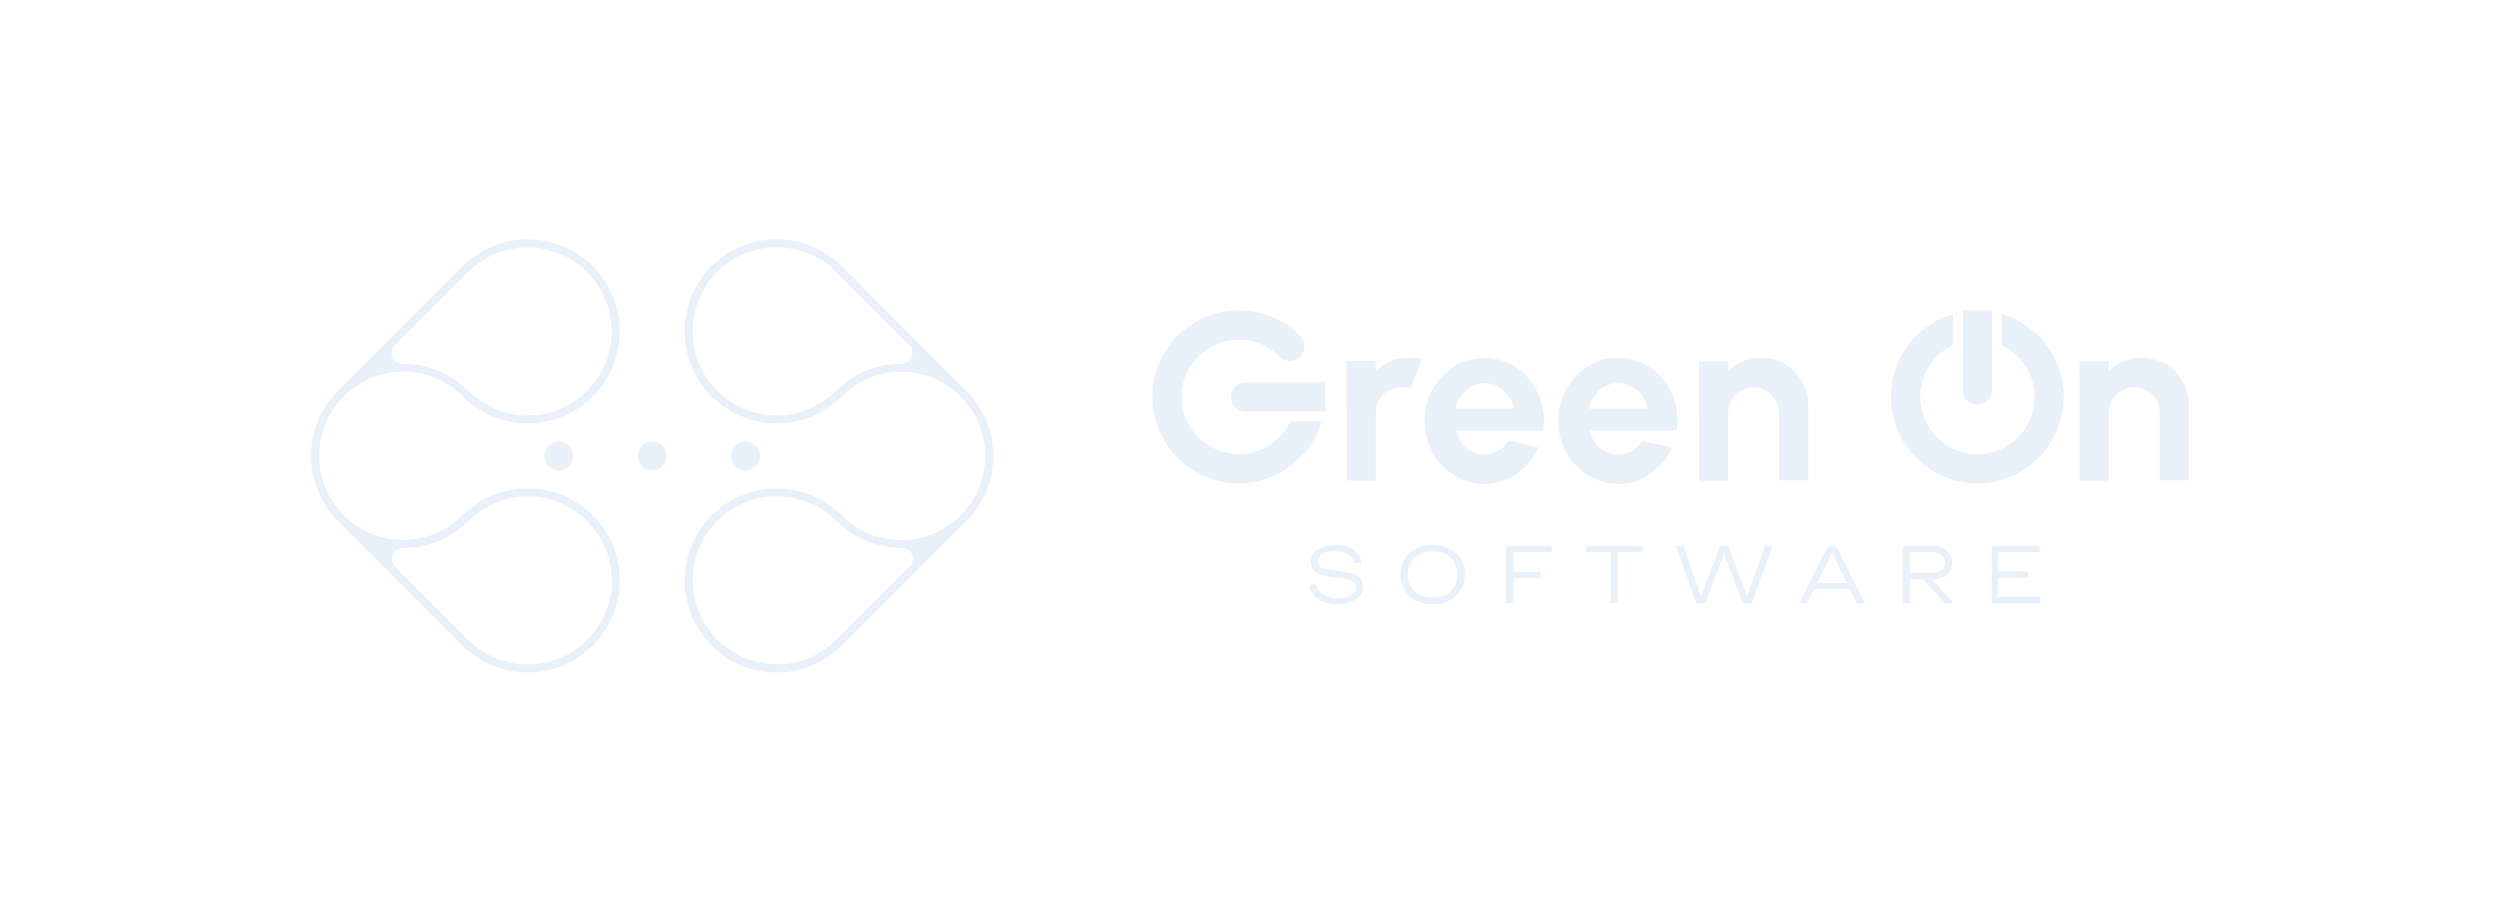
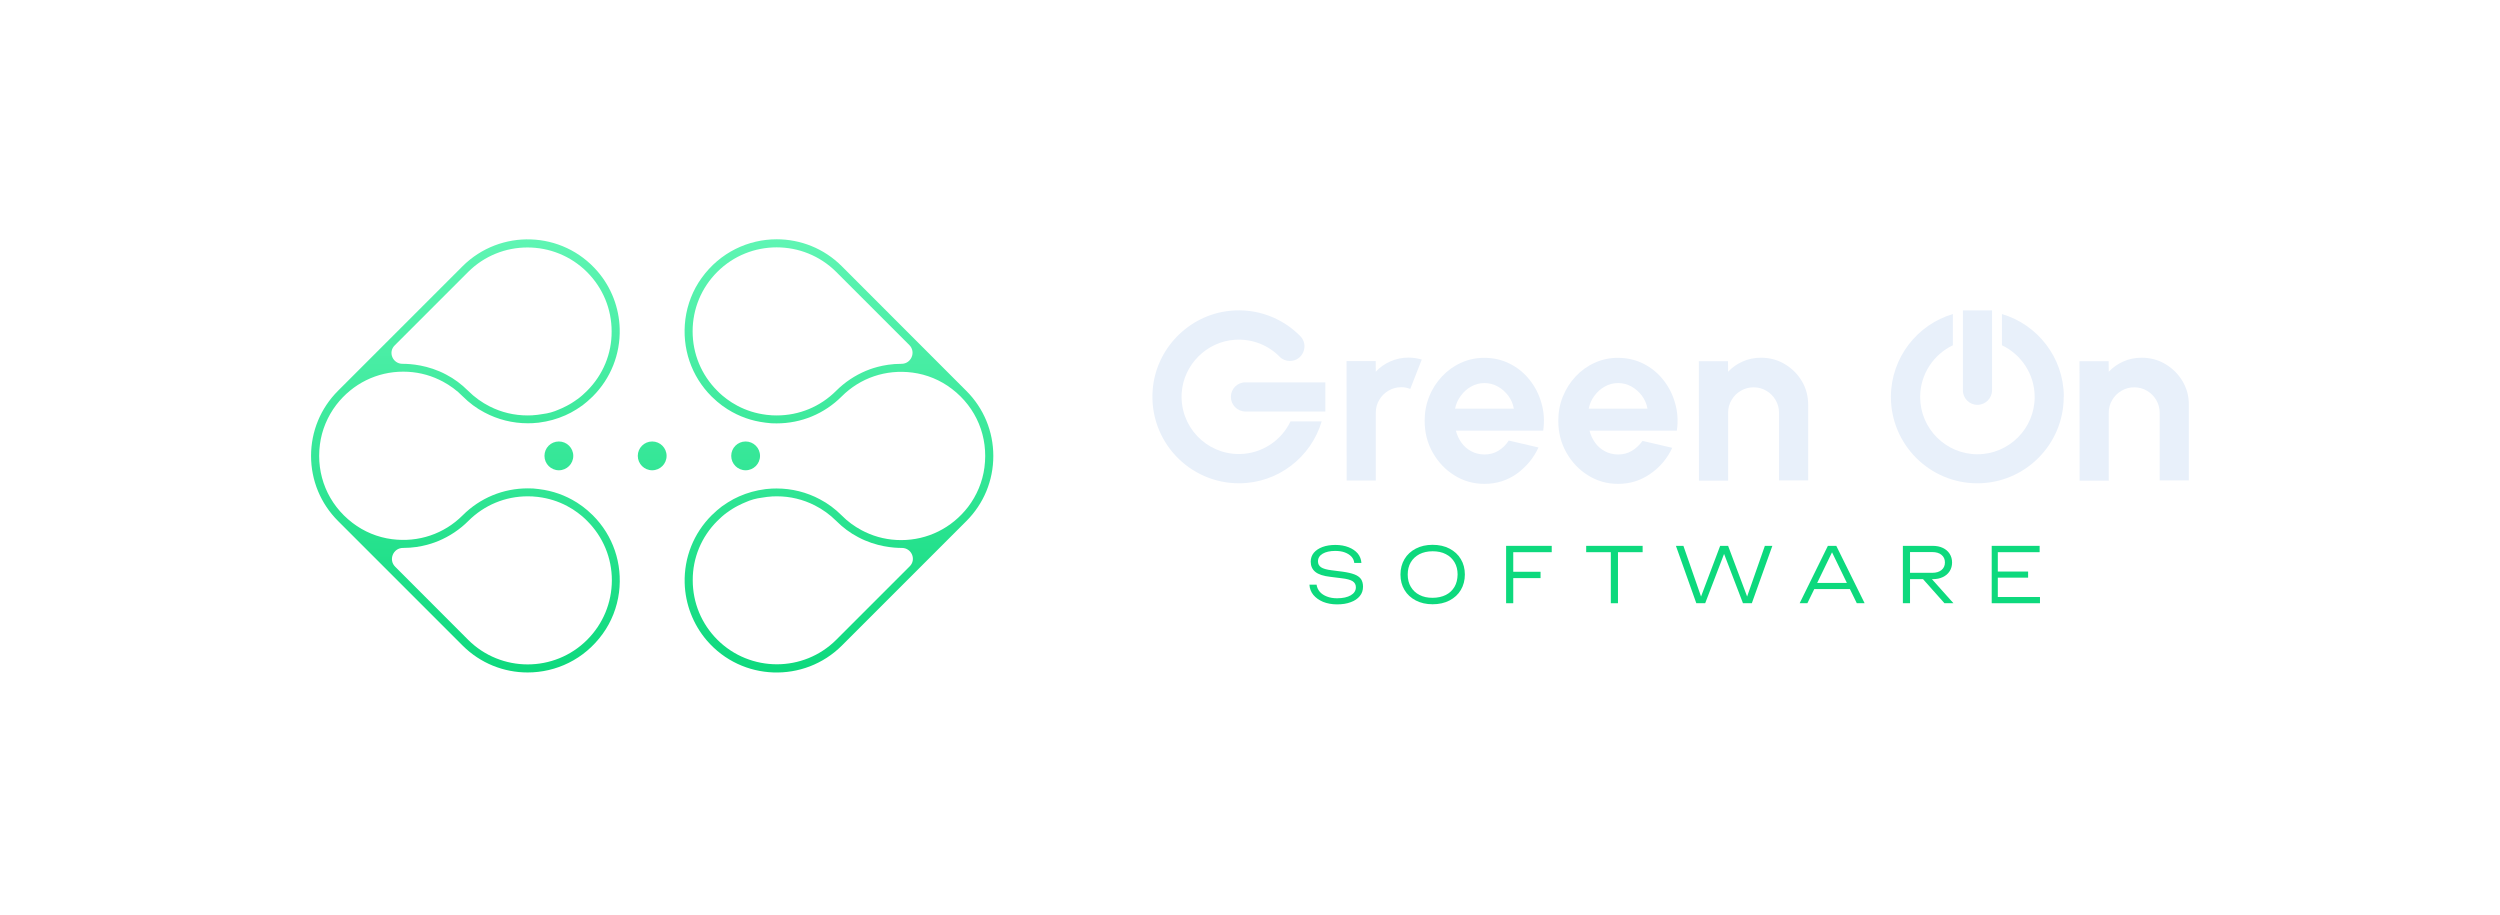
- <svg xmlns="http://www.w3.org/2000/svg" viewBox="0 0 2170 793.9" fill="#e8f0fa">
+ <svg xmlns="http://www.w3.org/2000/svg" viewBox="0 0 2170 793.9">
+   <defs>
+     <linearGradient id="gog" gradientUnits="userSpaceOnUse" x1="0" y1="208" x2="0" y2="584">
+       <stop offset="0" stop-color="#5ff5b3" />
+       <stop offset="1" stop-color="#0dd97d" />
+     </linearGradient>
+   </defs>
  <g fill="#e8f0fa">
    <g>
-       <g>
+       <g fill="url(#gog)">
        <path d="M518.7,235.6c-30.6-35.6-84.6-37-117.2-4.5L293.4,339.2c-15.1,15.1-23.4,35.2-23.4,56.5c0,21.3,8.3,41.4,23.4,56.5 c0,0,0,0,0,0h0l108.1,108.1c15.6,15.6,36,23.4,56.5,23.4c24.5,0,49.1-11.2,65.2-33.6c7.6-10.5,12.4-22.9,14.1-35.8 c3.2-25.2-5.2-49.5-22.7-67h0c0,0,0,0,0,0c-1.3-1.2-2.5-2.4-3.9-3.6c-0.3-0.3-0.7-0.6-1-0.9c-2.8-2.4-5.8-4.6-8.8-6.5 c-0.2-0.1-0.4-0.2-0.5-0.3c-9.7-6.1-20.7-10-32.2-11.4c-0.2,0-0.5-0.1-0.7-0.1c-1.3-0.1-2.5-0.3-3.8-0.4c-0.3,0-0.6-0.1-1-0.1 c-1.5-0.1-3-0.1-4.6-0.1c-21.3,0-41.4,8.3-56.5,23.4c-16.1,16.1-38.3,23.7-61.4,20.7c-12.4-1.6-24.3-6.5-34.3-14.2 c-21.2-16.2-31.7-41.6-28.2-68.1c1.6-12.4,6.6-24.3,14.2-34.3c14.2-18.4,35.3-28.8,58.1-28.8c11,0,21.6,2.4,31.2,7 c1.1,0.5,2.1,1,3.2,1.6c6.3,3.4,12.1,7.6,17.2,12.8c5.7,5.7,12,10.4,18.9,14c11.4,6.1,24.3,9.4,37.6,9.4c1.5,0,3-0.1,4.5-0.1 c0.3,0,0.6,0,0.9-0.1c1.3-0.1,2.5-0.2,3.8-0.3c0.2,0,0.5-0.1,0.7-0.1c7.9-1,15.5-3.1,22.7-6.3c0,0,0,0,0,0c3.2-1.4,6.4-3.1,9.4-5 c0.2-0.1,0.4-0.2,0.5-0.3c1.6-1,3.1-2,4.6-3.1c0.1,0,0.1-0.1,0.2-0.1c1.4-1.1,2.8-2.2,4.2-3.4c0.3-0.3,0.7-0.6,1-0.9 c1.3-1.2,2.6-2.4,3.9-3.6c0,0,0,0,0,0h0c15.6-15.6,24-36.6,23.4-58.8C537.4,267.1,530.6,249.4,518.7,235.6z M509.6,555.4 c-28.4,28.4-74.7,28.4-103.2,0L343,491.9c-6-6-1.7-16.3,6.8-16.3l0.2,0c16.4,0,28.2-5.1,30.7-6.1c9.5-4,18.3-9.8,25.8-17.3 c13.8-13.8,32.1-21.4,51.6-21.4c1.4,0,2.8,0,4.2,0.1c0.3,0,0.6,0,0.9,0.1c1.2,0.1,2.3,0.2,3.5,0.3c0.2,0,0.4,0.1,0.7,0.1 c8.7,1.1,17.1,3.7,24.8,7.8c1.5,0.8,3,1.7,4.5,2.6c0.2,0.1,0.4,0.2,0.5,0.3c2.8,1.8,5.5,3.8,8,5.9c0.3,0.3,0.6,0.5,0.9,0.8 c1.2,1.1,2.4,2.1,3.5,3.3c0,0,0,0,0.1,0.1c13.8,13.8,21.4,32.1,21.4,51.6C531,523.3,523.4,541.6,509.6,555.4z M509.6,339.2 c-1.2,1.2-2.4,2.3-3.6,3.4c-0.3,0.3-0.6,0.5-0.9,0.8c-1.3,1.1-2.5,2.1-3.9,3.1c-0.1,0-0.1,0.1-0.2,0.1c-1.3,1-2.7,1.9-4.1,2.8 c-0.2,0.1-0.4,0.2-0.6,0.4c-1.5,0.9-3,1.8-4.6,2.6c-1.3,0.7-2.6,1.3-3.9,1.9l-2.8,1.2c-4.4,2-9.1,3.3-14,3.9l0,0 c-1.3,0.2-2.6,0.4-4,0.6c-0.2,0-0.4,0.1-0.7,0.1c-1.1,0.1-2.3,0.2-3.4,0.3c-0.3,0-0.6,0-0.9,0.1c-1.4,0.1-2.8,0.1-4.1,0.1 c-11.6,0-22.7-2.7-32.8-7.8c-6.9-3.5-13.2-8-18.8-13.6c-5.7-5.7-12-10.4-18.9-14c-15.8-8.5-31.5-9.4-37.6-9.4c-0.1,0-0.2,0-0.4,0 c-8.5,0-12.8-10.1-6.8-16l63.7-63.7c28.4-28.4,74.7-28.4,103.2,0c13.8,13.8,21.4,32.1,21.4,51.6 C531,307.1,523.4,325.4,509.6,339.2C509.6,339.2,509.6,339.2,509.6,339.2z" />
        <path d="M613.5,555.9c30.6,35.6,84.6,37,117.2,4.5l108.1-108.1c15.1-15.1,23.4-35.2,23.4-56.5s-8.3-41.4-23.4-56.5c0,0,0,0,0,0h0 L730.7,231.1c-15.6-15.6-36-23.4-56.5-23.4c-24.5,0-49.1,11.2-65.2,33.6c-7.6,10.5-12.4,22.9-14.1,35.8 c-3.2,25.2,5.2,49.5,22.7,67h0c0,0,0,0,0,0c1.3,1.2,2.5,2.4,3.9,3.6c0.3,0.3,0.7,0.6,1,0.9c2.8,2.4,5.8,4.6,8.8,6.5 c0.2,0.1,0.4,0.2,0.5,0.3c9.7,6.1,20.7,10,32.2,11.4c0.2,0,0.5,0.1,0.7,0.1c1.3,0.1,2.5,0.3,3.8,0.4c0.3,0,0.6,0.1,1,0.1 c1.5,0.1,3,0.1,4.6,0.1c21.3,0,41.4-8.3,56.5-23.4c16.1-16.1,38.3-23.7,61.4-20.7c12.4,1.6,24.3,6.5,34.3,14.2 c21.2,16.2,31.7,41.6,28.2,68.1c-1.6,12.4-6.6,24.3-14.2,34.3c-14.2,18.4-35.3,28.8-58.1,28.8c-11,0-21.6-2.4-31.2-7 c-1.1-0.5-2.1-1-3.2-1.6c-6.3-3.4-12.1-7.6-17.2-12.8c-5.7-5.7-12-10.4-18.9-14c-11.4-6.1-24.3-9.4-37.6-9.4 c-1.5,0-3,0.1-4.5,0.1c-0.3,0-0.6,0-0.9,0.1c-1.3,0.1-2.5,0.2-3.8,0.3c-0.2,0-0.5,0.1-0.7,0.1c-7.9,1-15.5,3.1-22.7,6.3 c0,0,0,0,0,0c-3.2,1.4-6.4,3.1-9.4,5c-0.2,0.1-0.4,0.2-0.5,0.3c-1.6,1-3.1,2-4.6,3.1c-0.1,0-0.1,0.1-0.2,0.1 c-1.4,1.1-2.8,2.2-4.2,3.4c-0.3,0.3-0.7,0.6-1,0.9c-1.3,1.2-2.6,2.4-3.9,3.6c0,0,0,0,0,0h0c-15.6,15.6-24,36.6-23.4,58.8 C594.8,524.3,601.6,542,613.5,555.9z M622.6,236c28.4-28.4,74.7-28.4,103.2,0l63.5,63.5c6,6,1.7,16.3-6.8,16.3l-0.2,0 c-16.4,0-28.2,5.1-30.7,6.1c-9.5,4-18.3,9.8-25.8,17.3c-13.8,13.8-32.1,21.4-51.6,21.4c-1.4,0-2.8,0-4.2-0.1 c-0.3,0-0.6,0-0.9-0.1c-1.2-0.1-2.3-0.2-3.5-0.3c-0.2,0-0.4-0.1-0.7-0.1c-8.7-1.1-17.1-3.7-24.8-7.8c-1.5-0.8-3-1.7-4.5-2.6 c-0.2-0.1-0.4-0.2-0.5-0.3c-2.8-1.8-5.5-3.8-8-5.9c-0.3-0.3-0.6-0.5-0.9-0.8c-1.2-1.1-2.4-2.1-3.5-3.3c0,0,0,0-0.1-0.1 c-13.8-13.8-21.4-32.1-21.4-51.6C601.2,268.1,608.8,249.8,622.6,236z M622.6,452.2c1.2-1.2,2.4-2.3,3.6-3.4 c0.3-0.3,0.6-0.5,0.9-0.8c1.3-1.1,2.5-2.1,3.9-3.1c0.1,0,0.1-0.1,0.2-0.1c1.3-1,2.7-1.9,4.1-2.8c0.2-0.1,0.4-0.2,0.6-0.4 c1.5-0.9,3-1.8,4.6-2.6c1.3-0.7,2.6-1.3,3.9-1.9l2.8-1.2c4.4-2,9.1-3.3,14-3.9h0c1.3-0.2,2.6-0.4,4-0.6c0.2,0,0.4-0.1,0.7-0.1 c1.1-0.1,2.3-0.2,3.4-0.3c0.3,0,0.6,0,0.9-0.1c1.4-0.1,2.8-0.1,4.1-0.1c11.6,0,22.7,2.7,32.8,7.8c6.9,3.5,13.2,8,18.8,13.6 c5.7,5.7,12,10.4,18.9,14c15.8,8.5,31.5,9.4,37.6,9.4c0.1,0,0.2,0,0.4,0c8.5,0,12.8,10.1,6.8,16l-63.7,63.7 c-28.4,28.4-74.7,28.4-103.2,0c-13.8-13.8-21.4-32.1-21.4-51.6C601.2,484.3,608.8,466,622.6,452.2 C622.6,452.2,622.6,452.2,622.6,452.2z" />
        <path d="M566.1,383.2c-6.9,0-12.5,5.6-12.5,12.5c0,6.9,5.6,12.5,12.5,12.5c6.9,0,12.5-5.6,12.5-12.5 C578.6,388.8,573,383.2,566.1,383.2z" />
        <path d="M472.6,395.7c0,6.9,5.6,12.5,12.5,12.5c6.9,0,12.5-5.6,12.5-12.5c0-6.9-5.6-12.5-12.5-12.5 C478.1,383.2,472.6,388.8,472.6,395.7z" />
        <path d="M659.7,395.7c0-6.9-5.6-12.5-12.5-12.5c-6.9,0-12.5,5.6-12.5,12.5c0,6.9,5.6,12.5,12.5,12.5 C654.1,408.2,659.7,402.6,659.7,395.7z" />
      </g>
      <g>
        <path d="M1224.1,337.6l10-25.5c-3.8-1.1-7.6-1.7-11.4-1.7c-5.7,0-11,1.1-15.9,3.3c-4.9,2.2-9.1,5.1-12.6,8.9l-0.1-9.2h-25.3 l0.1,103.7h25.3v-58.9c0-4.1,1-7.8,3-11.1c2-3.4,4.6-6,8-8c3.4-2,7.1-3,11.1-3C1218.8,336,1221.4,336.6,1224.1,337.6z" />
        <path d="M1335.4,388.4l-25.8-6c-2.4,3.7-5.4,6.7-9.1,8.9c-3.6,2.2-7.7,3.2-12.1,3.2c-4.3-0.1-8.1-1-11.5-2.9 c-3.4-1.8-6.2-4.3-8.4-7.4c-2.2-3.1-3.8-6.5-4.8-10.4h75.8c1.2-8.3,0.7-16.2-1.5-23.8c-2.1-7.6-5.6-14.4-10.3-20.3 c-4.7-5.9-10.4-10.6-17.2-14c-6.7-3.4-14.2-5.1-22.2-5.1c-7.1,0-13.8,1.4-20.1,4.3c-6.3,2.8-11.8,6.8-16.5,11.8 c-4.7,5-8.5,10.8-11.1,17.4c-2.7,6.6-4,13.7-4,21.2c0,10,2.3,19.2,7,27.5c4.7,8.3,10.9,14.9,18.8,19.8c7.8,4.9,16.5,7.4,26.1,7.4 c10.4,0,19.7-2.9,28.1-8.8C1324.9,405.1,1331.2,397.6,1335.4,388.4z M1268,343.5c2.5-3.4,5.4-6,9-8c3.5-2,7.4-3,11.5-3 c4.1,0,8,1,11.6,3c3.6,2,6.6,4.7,9.1,8c2.5,3.4,4.1,7.1,4.8,11.2h-51C1263.8,350.6,1265.5,346.8,1268,343.5z" />
        <path d="M1416.5,391.3c-3.6,2.2-7.7,3.2-12.1,3.2c-4.3-0.1-8.1-1-11.5-2.9c-3.4-1.8-6.2-4.3-8.4-7.4c-2.2-3.1-3.8-6.5-4.8-10.4 h75.8c1.2-8.3,0.7-16.2-1.5-23.8c-2.1-7.6-5.6-14.4-10.3-20.3c-4.7-5.9-10.4-10.6-17.2-14c-6.7-3.4-14.2-5.1-22.2-5.1 c-7.1,0-13.8,1.4-20.1,4.3c-6.3,2.8-11.8,6.8-16.5,11.8c-4.7,5-8.4,10.8-11.1,17.4c-2.7,6.6-4,13.7-4,21.2c0,10,2.3,19.2,7,27.5 c4.7,8.3,10.9,14.9,18.8,19.8c7.8,4.9,16.5,7.4,26.1,7.4c10.4,0,19.7-2.9,28.1-8.8c8.4-5.8,14.7-13.4,18.9-22.5l-25.8-6 C1423.2,386.1,1420.2,389.1,1416.5,391.3z M1384,343.5c2.5-3.4,5.4-6,9-8c3.5-2,7.4-3,11.5-3s8,1,11.6,3c3.6,2,6.6,4.7,9.1,8 c2.5,3.4,4.1,7.1,4.8,11.2h-51C1379.8,350.6,1381.5,346.8,1384,343.5z" />
        <path d="M1569.5,417v-65.5c0-7.6-1.8-14.5-5.5-20.7c-3.7-6.2-8.7-11.1-14.9-14.8c-6.2-3.7-13.1-5.5-20.6-5.5 c-5.7,0-11,1.1-15.9,3.3c-4.9,2.2-9.1,5.1-12.6,8.9l-0.1-9.2h-25.3l0.1,103.7h25.3v-58.9c0-4.1,1-7.8,3-11.1c2-3.4,4.6-6,8-8 c3.4-2,7.1-3,11.1-3c4.1,0,7.8,1,11.1,3c3.4,2,6,4.6,8,8c2,3.4,3,7.1,3,11.1V417H1569.5z" />
        <path d="M1894.4,330.8c-3.7-6.2-8.7-11.1-14.9-14.8c-6.2-3.7-13.1-5.5-20.6-5.5c-5.7,0-11,1.1-15.9,3.3 c-4.9,2.2-9.1,5.1-12.6,8.9l-0.1-9.2H1805l0.1,103.7h25.3v-58.9c0-4.1,1-7.8,3-11.1c2-3.4,4.6-6,8-8c3.4-2,7.1-3,11.1-3 c4.1,0,7.8,1,11.1,3c3.4,2,6,4.6,8,8c2,3.4,3,7.1,3,11.1V417h25.3v-65.5C1900,343.9,1898.1,337,1894.4,330.8z" />
-         <path d="M1175.7,498.6c-2.6-1-6.1-1.8-10.4-2.4l-9.4-1.2c-4.3-0.5-7.4-1.4-9.2-2.6c-1.8-1.2-2.7-2.9-2.7-5.1 c0-2.9,1.4-5.1,4.1-6.7c2.7-1.6,6.4-2.4,10.9-2.4c3.1,0,5.9,0.4,8.3,1.3c2.4,0.9,4.3,2.1,5.7,3.6c1.4,1.5,2.3,3.4,2.5,5.5h6.2 c-0.2-3.1-1.3-5.9-3.2-8.2c-2-2.3-4.6-4.1-7.9-5.4c-3.3-1.3-7.1-2-11.5-2c-4.2,0-8,0.6-11.2,1.8c-3.2,1.2-5.7,2.9-7.5,5 c-1.8,2.2-2.7,4.8-2.7,7.7c0,3.7,1.3,6.7,4,8.9c2.7,2.2,7,3.6,13.1,4.3l9.6,1.2c4.6,0.5,7.8,1.4,9.7,2.6c1.8,1.2,2.8,2.9,2.8,5.2 c0,3-1.5,5.3-4.4,7c-2.9,1.7-6.9,2.6-11.9,2.6c-3.3,0-6.3-0.5-8.8-1.5c-2.6-1-4.6-2.3-6.2-4.1c-1.5-1.8-2.5-3.8-2.8-6.2h-6.2 c0.2,3.4,1.3,6.3,3.4,8.9c2.1,2.5,4.9,4.5,8.4,6c3.5,1.4,7.6,2.2,12.1,2.2c4.6,0,8.5-0.6,11.9-1.9c3.4-1.2,6-3,7.9-5.3 c1.9-2.3,2.8-5,2.8-8.2c0-2.6-0.6-4.8-1.7-6.5C1180.2,501,1178.3,499.6,1175.7,498.6z" />
-         <path d="M1258.2,476.2c-4.2-2.2-9.1-3.3-14.7-3.3c-5.5,0-10.4,1.1-14.6,3.3c-4.2,2.2-7.5,5.2-9.8,9.1c-2.3,3.9-3.5,8.4-3.5,13.4 c0,5.1,1.2,9.6,3.5,13.4c2.3,3.9,5.6,6.9,9.8,9.1c4.2,2.2,9.1,3.3,14.6,3.3c5.6,0,10.5-1.1,14.7-3.3c4.2-2.2,7.5-5.2,9.8-9.1 c2.3-3.9,3.5-8.4,3.5-13.4c0-5.1-1.2-9.6-3.5-13.4C1265.7,481.4,1262.4,478.4,1258.2,476.2z M1262.5,509.4c-1.8,3-4.3,5.4-7.5,7 c-3.2,1.6-7.1,2.5-11.5,2.5c-4.4,0-8.2-0.8-11.4-2.5c-3.2-1.6-5.7-4-7.5-7c-1.8-3-2.7-6.6-2.7-10.7c0-4.1,0.9-7.7,2.7-10.7 c1.8-3,4.3-5.3,7.5-7c3.2-1.6,7-2.5,11.4-2.5c4.4,0,8.3,0.8,11.5,2.5c3.2,1.6,5.7,4,7.5,7c1.8,3,2.7,6.6,2.7,10.7 C1265.1,502.8,1264.3,506.3,1262.5,509.4z" />
-         <polygon points="1307.3,523.6 1313.5,523.6 1313.5,501.8 1337.2,501.8 1337.2,496.3 1313.5,496.3 1313.5,479.3 1346.9,479.3 1346.9,473.8 1307.3,473.8" />
-         <polygon points="1376.8,479.3 1398.2,479.3 1398.2,523.6 1404.4,523.6 1404.4,479.3 1425.8,479.3 1425.8,473.8 1376.8,473.8" />
-         <polygon points="1516.5,517.8 1500,473.8 1493.1,473.8 1476.5,517.8 1461.2,473.8 1454.7,473.8 1472.4,523.6 1480.1,523.6 1496.5,480.8 1512.9,523.6 1520.6,523.6 1538.4,473.8 1531.9,473.8" />
-         <path d="M1586.6,473.8l-24.5,49.8h6.7l6-12.3h30.9l6,12.3h6.8l-24.6-49.8H1586.6z M1577.3,506l12.9-26.6l12.9,26.6H1577.3z" />
-         <path d="M1677.6,502.7c3.4,0,6.3-0.6,8.8-1.8c2.5-1.2,4.5-2.9,5.9-5.1c1.4-2.2,2.1-4.7,2.1-7.5c0-2.9-0.7-5.4-2.1-7.6 c-1.4-2.2-3.4-3.9-5.9-5.1c-2.5-1.2-5.5-1.8-8.8-1.8h-25.9v49.8h6.2v-20.9h11.3l18.6,20.9h7.8l-18.7-20.9H1677.6z M1657.9,497.3 v-18.1h19.4c3.3,0,6,0.8,7.9,2.4c2,1.6,3,3.8,3,6.6s-1,5-3,6.6c-2,1.6-4.6,2.4-7.9,2.4H1657.9z" />
-         <polygon points="1734.1,501.4 1760.4,501.4 1760.4,496.1 1734.1,496.1 1734.1,479.3 1770.4,479.3 1770.4,473.8 1732.6,473.8 1728.8,473.8 1728.8,523.6 1734.1,523.6 1770.7,523.6 1770.7,518.2 1734.1,518.2" />
+         <path fill="#0dd97d" d="M1175.7,498.6c-2.6-1-6.1-1.8-10.4-2.4l-9.4-1.2c-4.3-0.5-7.4-1.4-9.2-2.6c-1.8-1.2-2.7-2.9-2.7-5.1 c0-2.9,1.4-5.1,4.1-6.7c2.7-1.6,6.4-2.4,10.9-2.4c3.1,0,5.9,0.4,8.3,1.3c2.4,0.9,4.3,2.1,5.7,3.6c1.4,1.5,2.3,3.4,2.5,5.5h6.2 c-0.2-3.1-1.3-5.9-3.2-8.2c-2-2.3-4.6-4.1-7.9-5.4c-3.3-1.3-7.1-2-11.5-2c-4.2,0-8,0.6-11.2,1.8c-3.2,1.2-5.7,2.9-7.5,5 c-1.8,2.2-2.7,4.8-2.7,7.7c0,3.7,1.3,6.7,4,8.9c2.7,2.2,7,3.6,13.1,4.3l9.6,1.2c4.6,0.5,7.8,1.4,9.7,2.6c1.8,1.2,2.8,2.9,2.8,5.2 c0,3-1.5,5.3-4.4,7c-2.9,1.7-6.9,2.6-11.9,2.6c-3.3,0-6.3-0.5-8.8-1.5c-2.6-1-4.6-2.3-6.2-4.1c-1.5-1.8-2.5-3.8-2.8-6.2h-6.2 c0.2,3.4,1.3,6.3,3.4,8.9c2.1,2.5,4.9,4.5,8.4,6c3.5,1.4,7.6,2.2,12.1,2.2c4.6,0,8.5-0.6,11.9-1.9c3.4-1.2,6-3,7.9-5.3 c1.9-2.3,2.8-5,2.8-8.2c0-2.6-0.6-4.8-1.7-6.5C1180.2,501,1178.3,499.6,1175.7,498.6z" />
+         <path fill="#0dd97d" d="M1258.2,476.2c-4.2-2.2-9.1-3.3-14.7-3.3c-5.5,0-10.4,1.1-14.6,3.3c-4.2,2.2-7.5,5.2-9.8,9.1c-2.3,3.9-3.5,8.4-3.5,13.4 c0,5.1,1.2,9.6,3.5,13.4c2.3,3.9,5.6,6.9,9.8,9.1c4.2,2.2,9.1,3.3,14.6,3.3c5.6,0,10.5-1.1,14.7-3.3c4.2-2.2,7.5-5.2,9.8-9.1 c2.3-3.9,3.5-8.4,3.5-13.4c0-5.1-1.2-9.6-3.5-13.4C1265.7,481.4,1262.4,478.4,1258.2,476.2z M1262.5,509.4c-1.8,3-4.3,5.4-7.5,7 c-3.2,1.6-7.1,2.5-11.5,2.5c-4.4,0-8.2-0.8-11.4-2.5c-3.2-1.6-5.7-4-7.5-7c-1.8-3-2.7-6.6-2.7-10.7c0-4.1,0.9-7.7,2.7-10.7 c1.8-3,4.3-5.3,7.5-7c3.2-1.6,7-2.5,11.4-2.5c4.4,0,8.3,0.8,11.5,2.5c3.2,1.6,5.7,4,7.5,7c1.8,3,2.7,6.6,2.7,10.7 C1265.1,502.8,1264.3,506.3,1262.5,509.4z" />
+         <polygon fill="#0dd97d" points="1307.3,523.6 1313.5,523.6 1313.5,501.8 1337.2,501.8 1337.2,496.3 1313.5,496.3 1313.5,479.3 1346.9,479.3 1346.9,473.8 1307.3,473.8" />
+         <polygon fill="#0dd97d" points="1376.8,479.3 1398.2,479.3 1398.2,523.6 1404.4,523.6 1404.4,479.3 1425.8,479.3 1425.8,473.8 1376.8,473.8" />
+         <polygon fill="#0dd97d" points="1516.5,517.8 1500,473.8 1493.1,473.8 1476.5,517.8 1461.2,473.8 1454.7,473.8 1472.4,523.6 1480.1,523.6 1496.5,480.8 1512.9,523.6 1520.6,523.6 1538.4,473.8 1531.9,473.8" />
+         <path fill="#0dd97d" d="M1586.6,473.8l-24.5,49.8h6.7l6-12.3h30.9l6,12.3h6.8l-24.6-49.8H1586.6z M1577.3,506l12.9-26.6l12.9,26.6H1577.3z" />
+         <path fill="#0dd97d" d="M1677.6,502.7c3.4,0,6.3-0.6,8.8-1.8c2.5-1.2,4.5-2.9,5.9-5.1c1.4-2.2,2.1-4.7,2.1-7.5c0-2.9-0.7-5.4-2.1-7.6 c-1.4-2.2-3.4-3.9-5.9-5.1c-2.5-1.2-5.5-1.8-8.8-1.8h-25.9v49.8h6.2v-20.9h11.3l18.6,20.9h7.8l-18.7-20.9H1677.6z M1657.9,497.3 v-18.1h19.4c3.3,0,6,0.8,7.9,2.4c2,1.6,3,3.8,3,6.6s-1,5-3,6.6c-2,1.6-4.6,2.4-7.9,2.4H1657.9z" />
+         <polygon fill="#0dd97d" points="1734.1,501.4 1760.4,501.4 1760.4,496.1 1734.1,496.1 1734.1,479.3 1770.4,479.3 1770.4,473.8 1732.6,473.8 1728.8,473.8 1728.8,523.6 1734.1,523.6 1770.7,523.6 1770.7,518.2 1734.1,518.2" />
        <path d="M1716.4,351.4c7,0,12.7-5.7,12.7-12.7c0-23.1,0-46.2,0-69.3h-25.3c0,23.1,0,46.2,0,69.3 C1703.7,345.7,1709.4,351.4,1716.4,351.4z" />
        <g>
          <path d="M1068.4,344.5c0,7,5.7,12.7,12.7,12.7c12.2,0,24.3,0,36.4,0c11,0,21.9,0,32.9,0v-25.3c-23.2,0-46.1,0-69.3,0 C1074,331.8,1068.4,337.5,1068.4,344.5z" />
          <path d="M1120.2,365.7c-7.9,16.6-24.8,28.2-44.4,28.4c-0.2,0-0.3,0-0.5,0c-28.5,0-51.4-24.1-49.6-52.9 c1.6-24.7,21.7-44.8,46.5-46.3c15.1-0.9,28.9,4.9,38.6,14.8c2.3,2.4,5.5,3.6,8.8,3.6h0c11.3,0,16.9-13.6,9-21.6 c-15.3-15.5-37.3-24.4-61.2-21.9c-35.8,3.7-64.3,33.1-66.9,69c-3.2,44.1,31.8,80.9,75.3,80.7c0,0,0,0,0,0 c33.8-0.2,62.3-22.9,71.4-53.7H1120.2z" />
        </g>
        <path d="M1791.4,344C1791.4,344,1791.4,344,1791.4,344c-0.2-33.8-22.9-62.3-53.7-71.4v27.1c16.6,7.9,28.2,24.8,28.4,44.4 c0,0,0,0,0,0c0,0.2,0,0.3,0,0.5c0,27.4-22.3,49.7-49.7,49.7c-27.4,0-49.7-22.3-49.7-49.7c0-0.2,0-0.3,0-0.5h0 c0.2-19.6,11.8-36.5,28.4-44.4v-27.1c-30.9,9.1-53.5,37.7-53.8,71.4h0c0,0.2,0,0.3,0,0.5c0,41.4,33.7,75,75,75 c41.4,0,75-33.7,75-75C1791.4,344.3,1791.4,344.2,1791.4,344z" />
      </g>
    </g>
  </g>
</svg>
